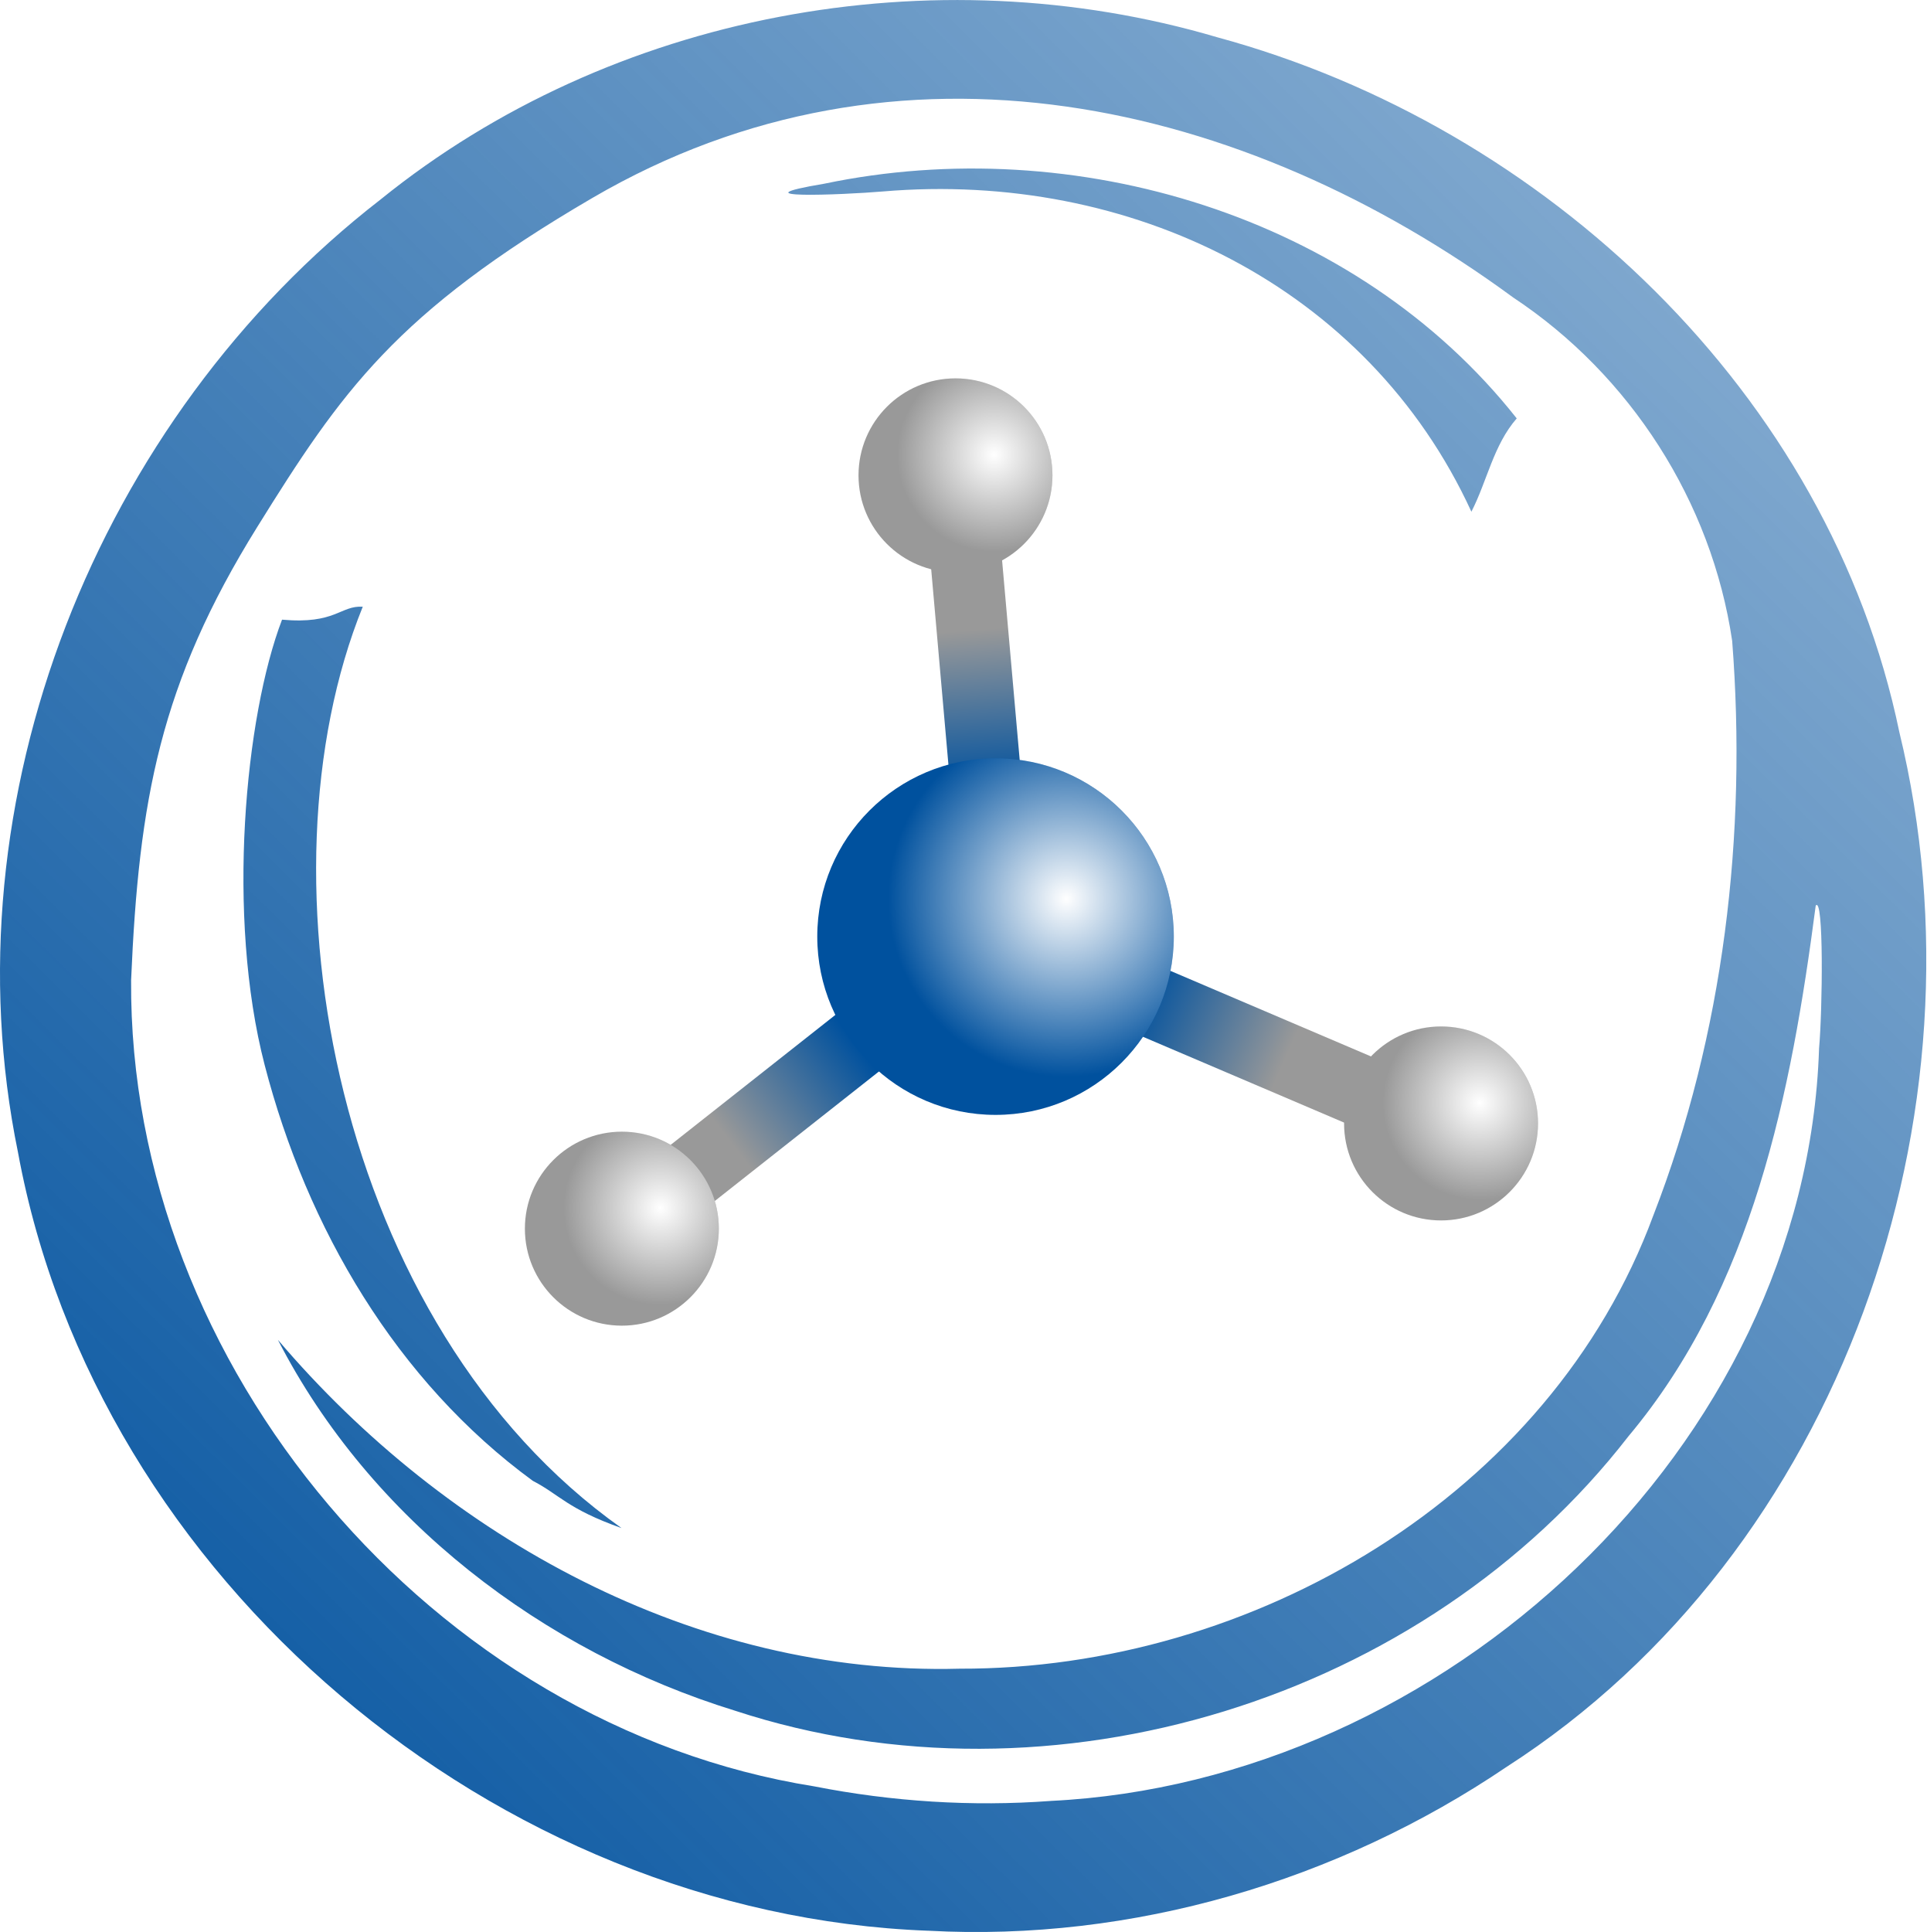
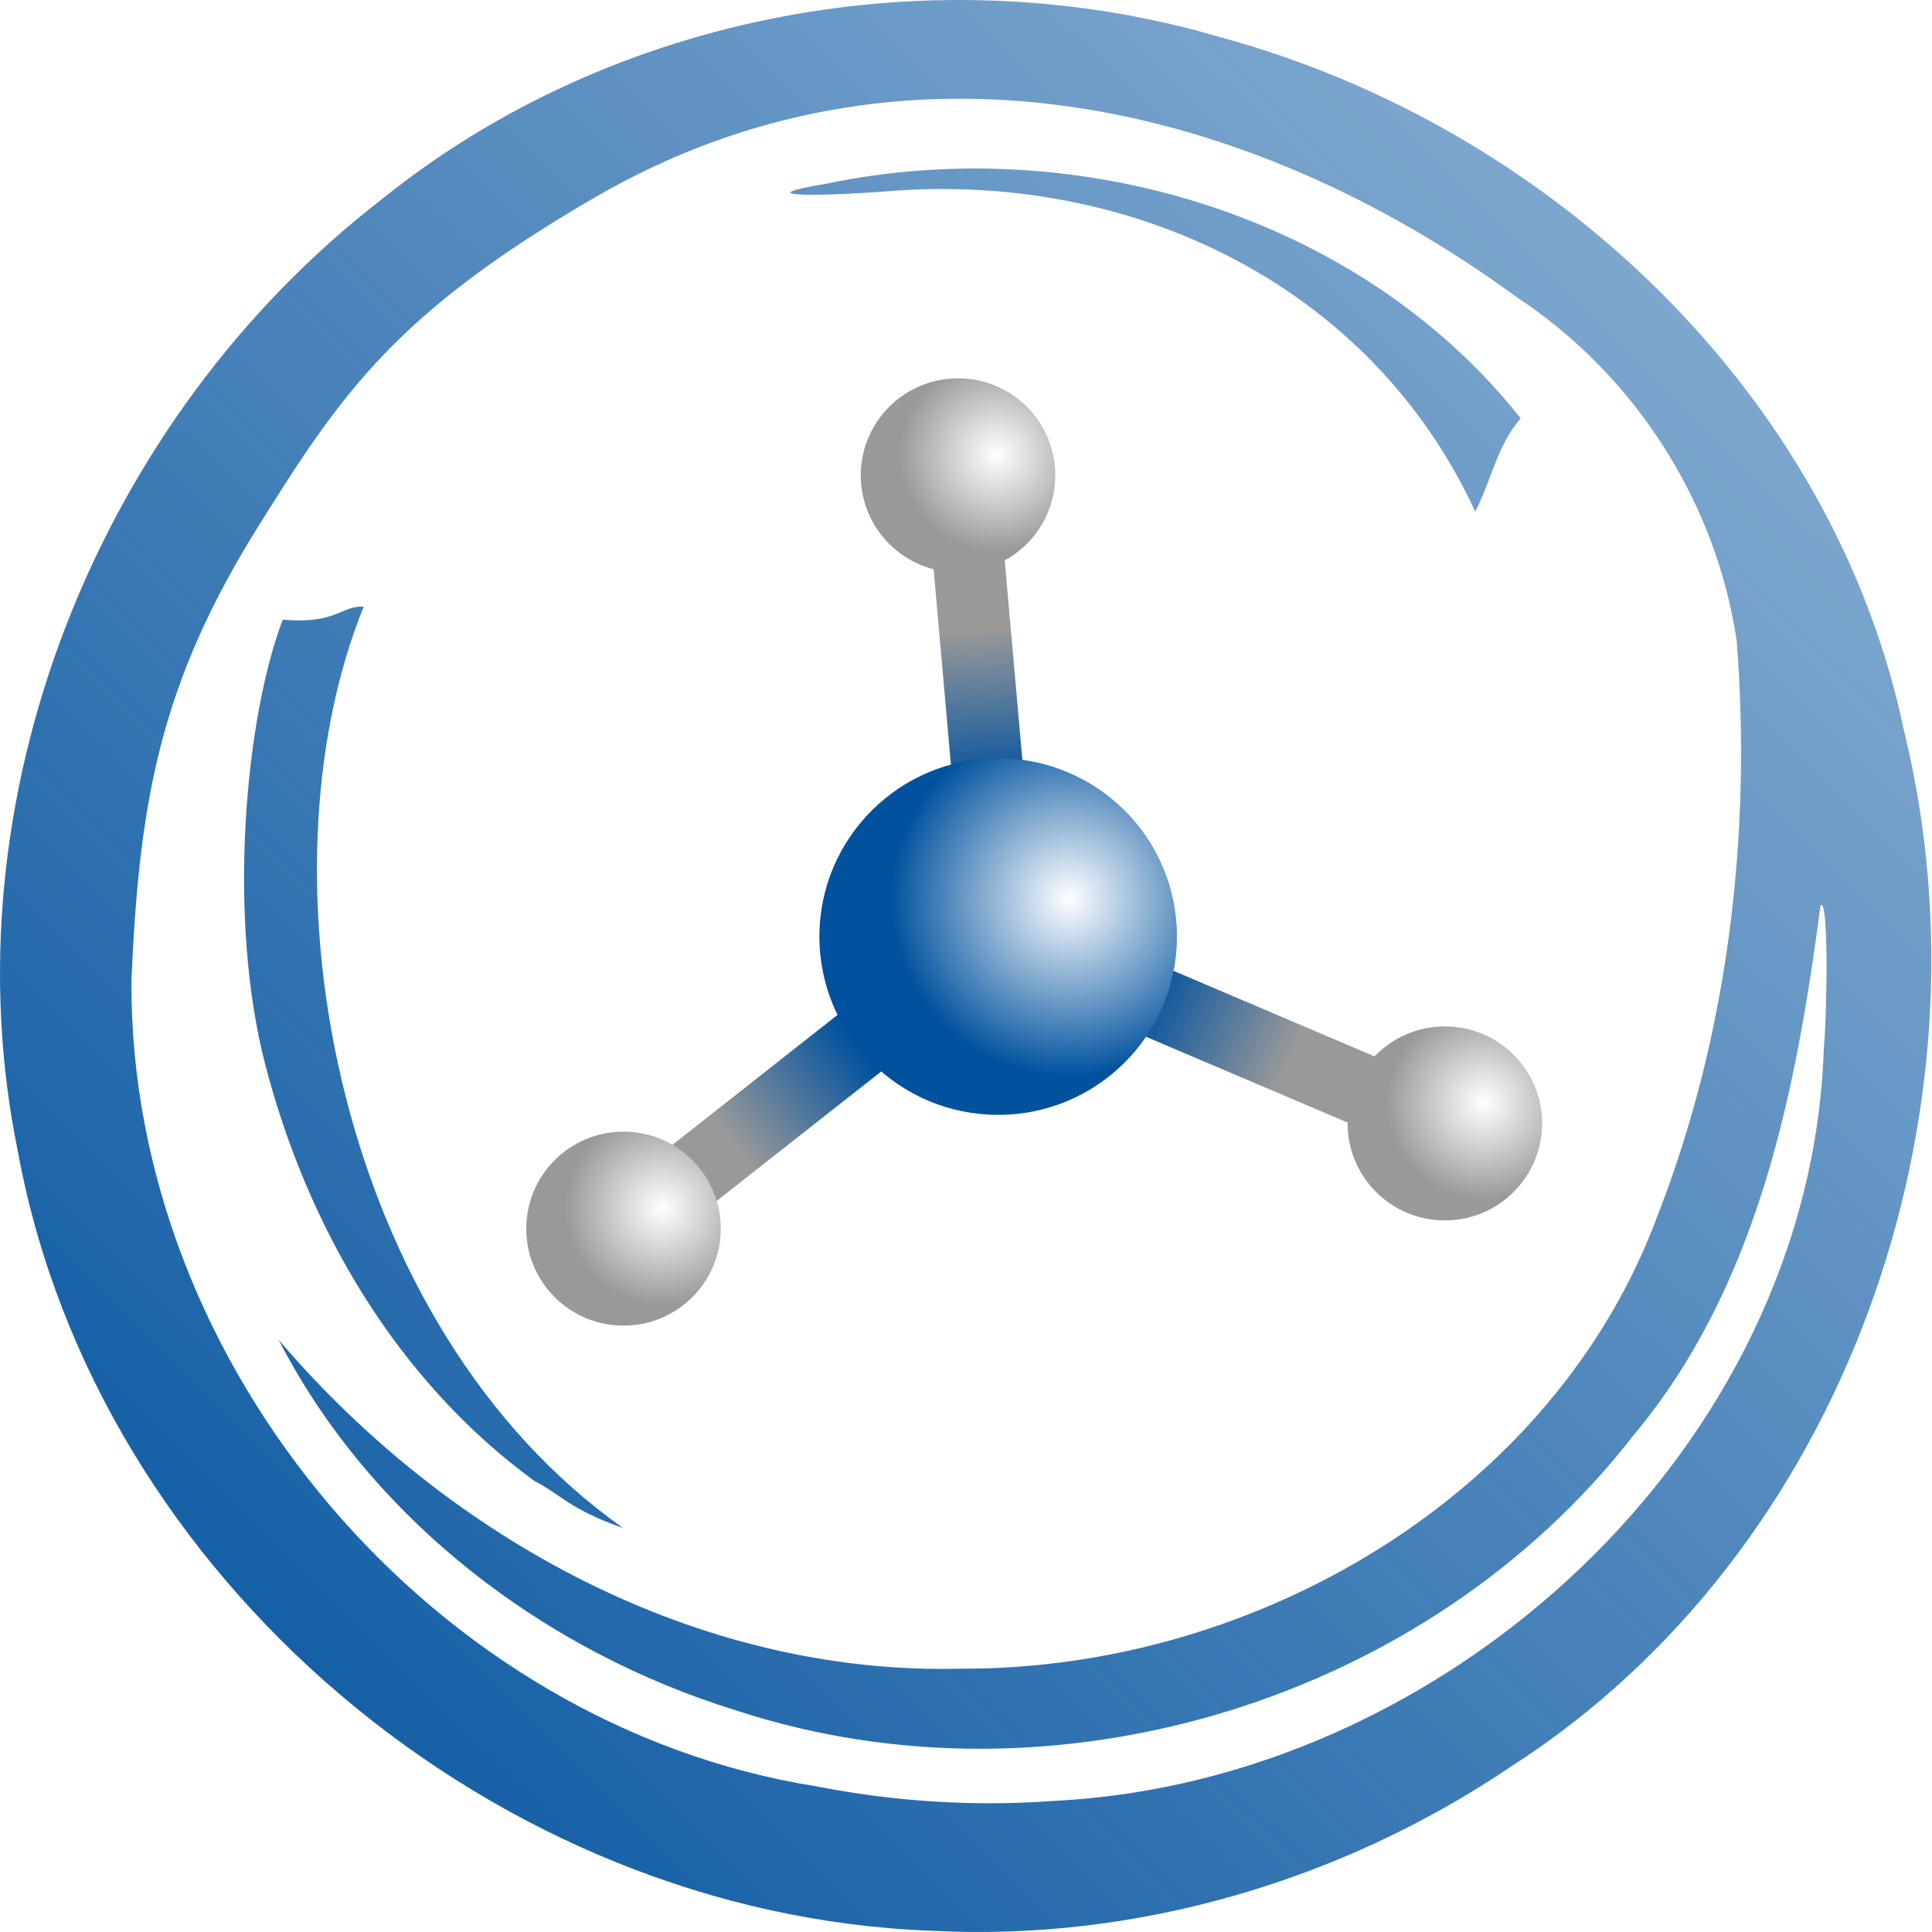
- <svg xmlns="http://www.w3.org/2000/svg" xmlns:xlink="http://www.w3.org/1999/xlink" width="95.904mm" height="96.171mm" version="1.1" viewBox="0 0 95.904 96.171" xml:space="preserve">
-   <defs>
+ <svg xmlns="http://www.w3.org/2000/svg" xmlns:xlink="http://www.w3.org/1999/xlink" width="95.905mm" height="95.938mm" version="1.1" viewBox="0 0 95.905 95.938" xml:space="preserve" id="svg58">
+   <defs id="defs22">
    <linearGradient id="linearGradient8711">
-       <stop stop-color="#999" offset=".386" />
-       <stop stop-color="#00519e" offset=".937" />
+       <stop stop-color="#999" offset=".386" id="stop2" />
+       <stop stop-color="#00519e" offset=".937" id="stop4" />
    </linearGradient>
    <linearGradient id="linearGradient4838">
-       <stop stop-color="#fff" offset="0" />
-       <stop stop-color="#fff" stop-opacity="0" offset="1" />
+       <stop stop-color="#fff" offset="0" id="stop7" />
+       <stop stop-color="#fff" stop-opacity="0" offset="1" id="stop9" />
    </linearGradient>
-     <radialGradient id="radialGradient4840" cx="130.07" cy="111.01" r="6.35" gradientTransform="translate(1.6545 -.080612)" gradientUnits="userSpaceOnUse" xlink:href="#linearGradient4838" />
-     <radialGradient id="radialGradient4840-4" cx="130.07" cy="111.01" r="6.35" gradientTransform="translate(2.8967 -.092444)" gradientUnits="userSpaceOnUse" xlink:href="#linearGradient4838" />
-     <linearGradient id="linearGradient9546" x1="156.04" x2="155.97" y1="84.53" y2="94.837" gradientTransform="matrix(.82991 0 0 1.3977 -51.801 -280.99)" gradientUnits="userSpaceOnUse" xlink:href="#linearGradient8711" />
-     <linearGradient id="linearGradient9582" x1="156.04" x2="155.97" y1="84.53" y2="94.837" gradientTransform="matrix(.82991 0 0 1.3977 -290.8 -140.71)" gradientUnits="userSpaceOnUse" xlink:href="#linearGradient8711" />
-     <linearGradient id="linearGradient9627" x1="156.04" x2="155.97" y1="84.53" y2="94.837" gradientTransform="matrix(.82991 0 0 1.3977 -40.944 -3.7351)" gradientUnits="userSpaceOnUse" xlink:href="#linearGradient8711" />
+     <radialGradient id="radialGradient4840" cx="130.07" cy="111.01" r="6.35" gradientTransform="translate(1.6545,-0.080612)" gradientUnits="userSpaceOnUse" xlink:href="#linearGradient4838" />
+     <radialGradient id="radialGradient4840-4" cx="130.07" cy="111.01" r="6.35" gradientTransform="translate(2.8967,-0.092444)" gradientUnits="userSpaceOnUse" xlink:href="#linearGradient4838" />
+     <linearGradient id="linearGradient9546" x1="156.04" x2="155.97" y1="84.53" y2="94.837" gradientTransform="matrix(0.82991,0,0,1.3977,-51.801,-280.99)" gradientUnits="userSpaceOnUse" xlink:href="#linearGradient8711" />
+     <linearGradient id="linearGradient9582" x1="156.04" x2="155.97" y1="84.53" y2="94.837" gradientTransform="matrix(0.82991,0,0,1.3977,-290.8,-140.71)" gradientUnits="userSpaceOnUse" xlink:href="#linearGradient8711" />
+     <linearGradient id="linearGradient9627" x1="156.04" x2="155.97" y1="84.53" y2="94.837" gradientTransform="matrix(0.82991,0,0,1.3977,-40.944,-3.7351)" gradientUnits="userSpaceOnUse" xlink:href="#linearGradient8711" />
    <linearGradient id="linearGradient9660" x1="50.046" x2="145.39" y1="176.54" y2="80.562" gradientUnits="userSpaceOnUse">
-       <stop stop-color="#00519e" offset="0" />
-       <stop stop-color="#00519e" stop-opacity=".425" offset="1" />
+       <stop stop-color="#00519e" offset="0" id="stop17" />
+       <stop stop-color="#00519e" stop-opacity=".425" offset="1" id="stop19" />
    </linearGradient>
+     <radialGradient xlink:href="#linearGradient4838" id="radialGradient4573" gradientUnits="userSpaceOnUse" gradientTransform="translate(2.8967,-0.092444)" cx="130.07" cy="111.01" r="6.35" />
+     <radialGradient xlink:href="#linearGradient4838" id="radialGradient4575" gradientUnits="userSpaceOnUse" gradientTransform="translate(2.8967,-0.092444)" cx="130.07" cy="111.01" r="6.35" />
  </defs>
-   <g transform="translate(-50.233 -80.371)">
-     <path d="m68.295 110.57c-5.467 13.48-1.331 35.81 12.882 45.865-2.695-0.952-3.084-1.664-4.415-2.35-6.794-4.97-11.244-12.576-13.351-20.695-1.925-7.417-0.976-17.37 0.864-22.173 2.682 0.24 2.893-0.713 4.02-0.645zm28.146 65.909c-21.499-0.807-41.4-17.467-45.312-38.744-3.611-17.588 3.949-36.51 18.05-47.433 11.499-9.299 27.506-12.248 41.65-8.078 16.349 4.435 30.479 17.739 33.967 34.59 4.62 18.979-2.879 40.791-19.551 51.507-8.403 5.688-18.646 8.713-28.803 8.157zm6.107-6.462c19.514-0.947 37.603-17.563 38.251-37.453 0.173-1.933 0.239-7.626-0.166-7.113-1.219 9.31-3.119 19.018-9.329 26.421-10.172 13.119-28.688 18.831-44.474 13.655-9.553-2.944-18.153-9.498-22.761-18.462 8.384 9.858 20.788 16.726 33.95 16.37 14.544 0.04 29.379-8.599 34.531-22.568 3.508-9.033 4.671-18.975 3.923-28.596-1.026-6.934-5.073-13.233-10.91-17.097-13.407-9.841-30.609-13.837-45.834-4.951-9.806 5.723-12.507 9.656-16.681 16.368-4.849 7.798-5.904 13.612-6.288 22.576-0.125 19.198 15.034 37.1 34.008 40.125 3.871 0.761 7.844 1.018 11.779 0.726zm20.942-64.174c-5.166-11.244-17.023-16.977-29.279-15.943-2.136 0.18-7.519 0.384-2.927-0.387 12.425-2.595 26.475 1.57 34.463 11.686-1.158 1.325-1.472 3.115-2.257 4.644z" fill="url(#linearGradient9660)" stroke-width=".091" />
-     <rect transform="rotate(-5.0424)" x="86.666" y="114.09" width="3.555" height="14.874" fill="url(#linearGradient9627)" />
-     <rect transform="rotate(231.73)" x="-163.19" y="-22.889" width="3.555" height="14.874" fill="url(#linearGradient9582)" />
-     <rect transform="rotate(113.1)" x="75.809" y="-163.17" width="3.555" height="14.874" fill="url(#linearGradient9546)" />
-     <g transform="matrix(.76031 0 0 .76031 -17.981 56.172)">
-       <circle cx="130.44" cy="112.27" r="6.35" fill="#999" />
-       <circle cx="130.44" cy="112.27" r="6.35" fill="url(#radialGradient4840-4)" />
+   <g transform="matrix(0.9999986,0,0,0.9975768,-50.23275,-80.17745)" id="g56">
+     <path d="m 68.295,110.57 c -5.467,13.48 -1.331,35.81 12.882,45.865 -2.695,-0.952 -3.084,-1.664 -4.415,-2.35 -6.794,-4.97 -11.244,-12.576 -13.351,-20.695 -1.925,-7.417 -0.976,-17.37 0.864,-22.173 2.682,0.24 2.893,-0.713 4.02,-0.645 z m 28.146,65.909 c -21.499,-0.807 -41.4,-17.467 -45.312,-38.744 -3.611,-17.588 3.949,-36.51 18.05,-47.433 11.499,-9.299 27.506,-12.248 41.65,-8.078 16.349,4.435 30.479,17.739 33.967,34.59 4.62,18.979 -2.879,40.791 -19.551,51.507 -8.403,5.688 -18.646,8.713 -28.803,8.157 z m 6.107,-6.462 c 19.514,-0.947 37.603,-17.563 38.251,-37.453 0.173,-1.933 0.239,-7.626 -0.166,-7.113 -1.219,9.31 -3.119,19.018 -9.329,26.421 -10.172,13.119 -28.688,18.831 -44.474,13.655 -9.553,-2.944 -18.153,-9.498 -22.761,-18.462 8.384,9.858 20.788,16.726 33.95,16.37 14.544,0.04 29.379,-8.599 34.531,-22.568 3.508,-9.033 4.671,-18.975 3.923,-28.596 -1.026,-6.934 -5.073,-13.233 -10.91,-17.097 -13.407,-9.841 -30.609,-13.837 -45.834,-4.951 -9.806,5.723 -12.507,9.656 -16.681,16.368 -4.849,7.798 -5.904,13.612 -6.288,22.576 -0.125,19.198 15.034,37.1 34.008,40.125 3.871,0.761 7.844,1.018 11.779,0.726 z m 20.942,-64.174 c -5.166,-11.244 -17.023,-16.977 -29.279,-15.943 -2.136,0.18 -7.519,0.384 -2.927,-0.387 12.425,-2.595 26.475,1.57 34.463,11.686 -1.158,1.325 -1.472,3.115 -2.257,4.644 z" id="path24" style="fill:url(#linearGradient9660);stroke-width:0.091" />
+     <rect transform="rotate(-5.0424)" x="86.666" y="114.09" width="3.555" height="14.874" id="rect26" style="fill:url(#linearGradient9627)" />
+     <rect transform="rotate(-128.27)" x="-163.19" y="-22.889" width="3.555" height="14.874" id="rect28" style="fill:url(#linearGradient9582)" />
+     <rect transform="rotate(113.1)" x="75.809" y="-163.17" width="3.555" height="14.874" id="rect30" style="fill:url(#linearGradient9546)" />
+     <g transform="matrix(0.76031,0,0,0.76031,-17.981,56.172)" id="g36">
+       <circle cx="130.44" cy="112.27" r="6.35" id="circle32" style="fill:#999999" />
+       <circle cx="130.44" cy="112.27" r="6.35" id="circle34" style="fill:url(#radialGradient4573)" />
    </g>
-     <g transform="matrix(.76031 0 0 .76031 22.804 50.934)">
-       <circle cx="130.44" cy="112.27" r="6.35" fill="#999" />
-       <circle cx="130.44" cy="112.27" r="6.35" fill="url(#radialGradient4840-4)" />
+     <g transform="matrix(0.76031,0,0,0.76031,22.804,50.934)" id="g42">
+       <circle cx="130.44" cy="112.27" r="6.35" id="circle38" style="fill:#999999" />
+       <circle cx="130.44" cy="112.27" r="6.35" id="circle40" style="fill:url(#radialGradient4575)" />
    </g>
-     <g transform="matrix(1.3977 0 0 1.3977 -80.785 -29.941)">
-       <circle cx="129.2" cy="112.28" r="6.35" fill="#00519e" />
-       <circle cx="129.2" cy="112.28" r="6.35" fill="url(#radialGradient4840)" />
+     <g transform="matrix(1.3977,0,0,1.3977,-80.785,-29.941)" id="g48">
+       <circle cx="129.2" cy="112.28" r="6.35" id="circle44" style="fill:#00519e" />
+       <circle cx="129.2" cy="112.28" r="6.35" id="circle46" style="fill:url(#radialGradient4840)" />
    </g>
-     <g transform="matrix(.76031 0 0 .76031 -1.371 18.673)">
-       <circle cx="130.44" cy="112.27" r="6.35" fill="#999" />
-       <circle cx="130.44" cy="112.27" r="6.35" fill="url(#radialGradient4840-4)" />
+     <g transform="matrix(0.76031,0,0,0.76031,-1.371,18.673)" id="g54">
+       <circle cx="130.44" cy="112.27" r="6.35" id="circle50" style="fill:#999999" />
+       <circle cx="130.44" cy="112.27" r="6.35" id="circle52" style="fill:url(#radialGradient4840-4)" />
    </g>
  </g>
</svg>
